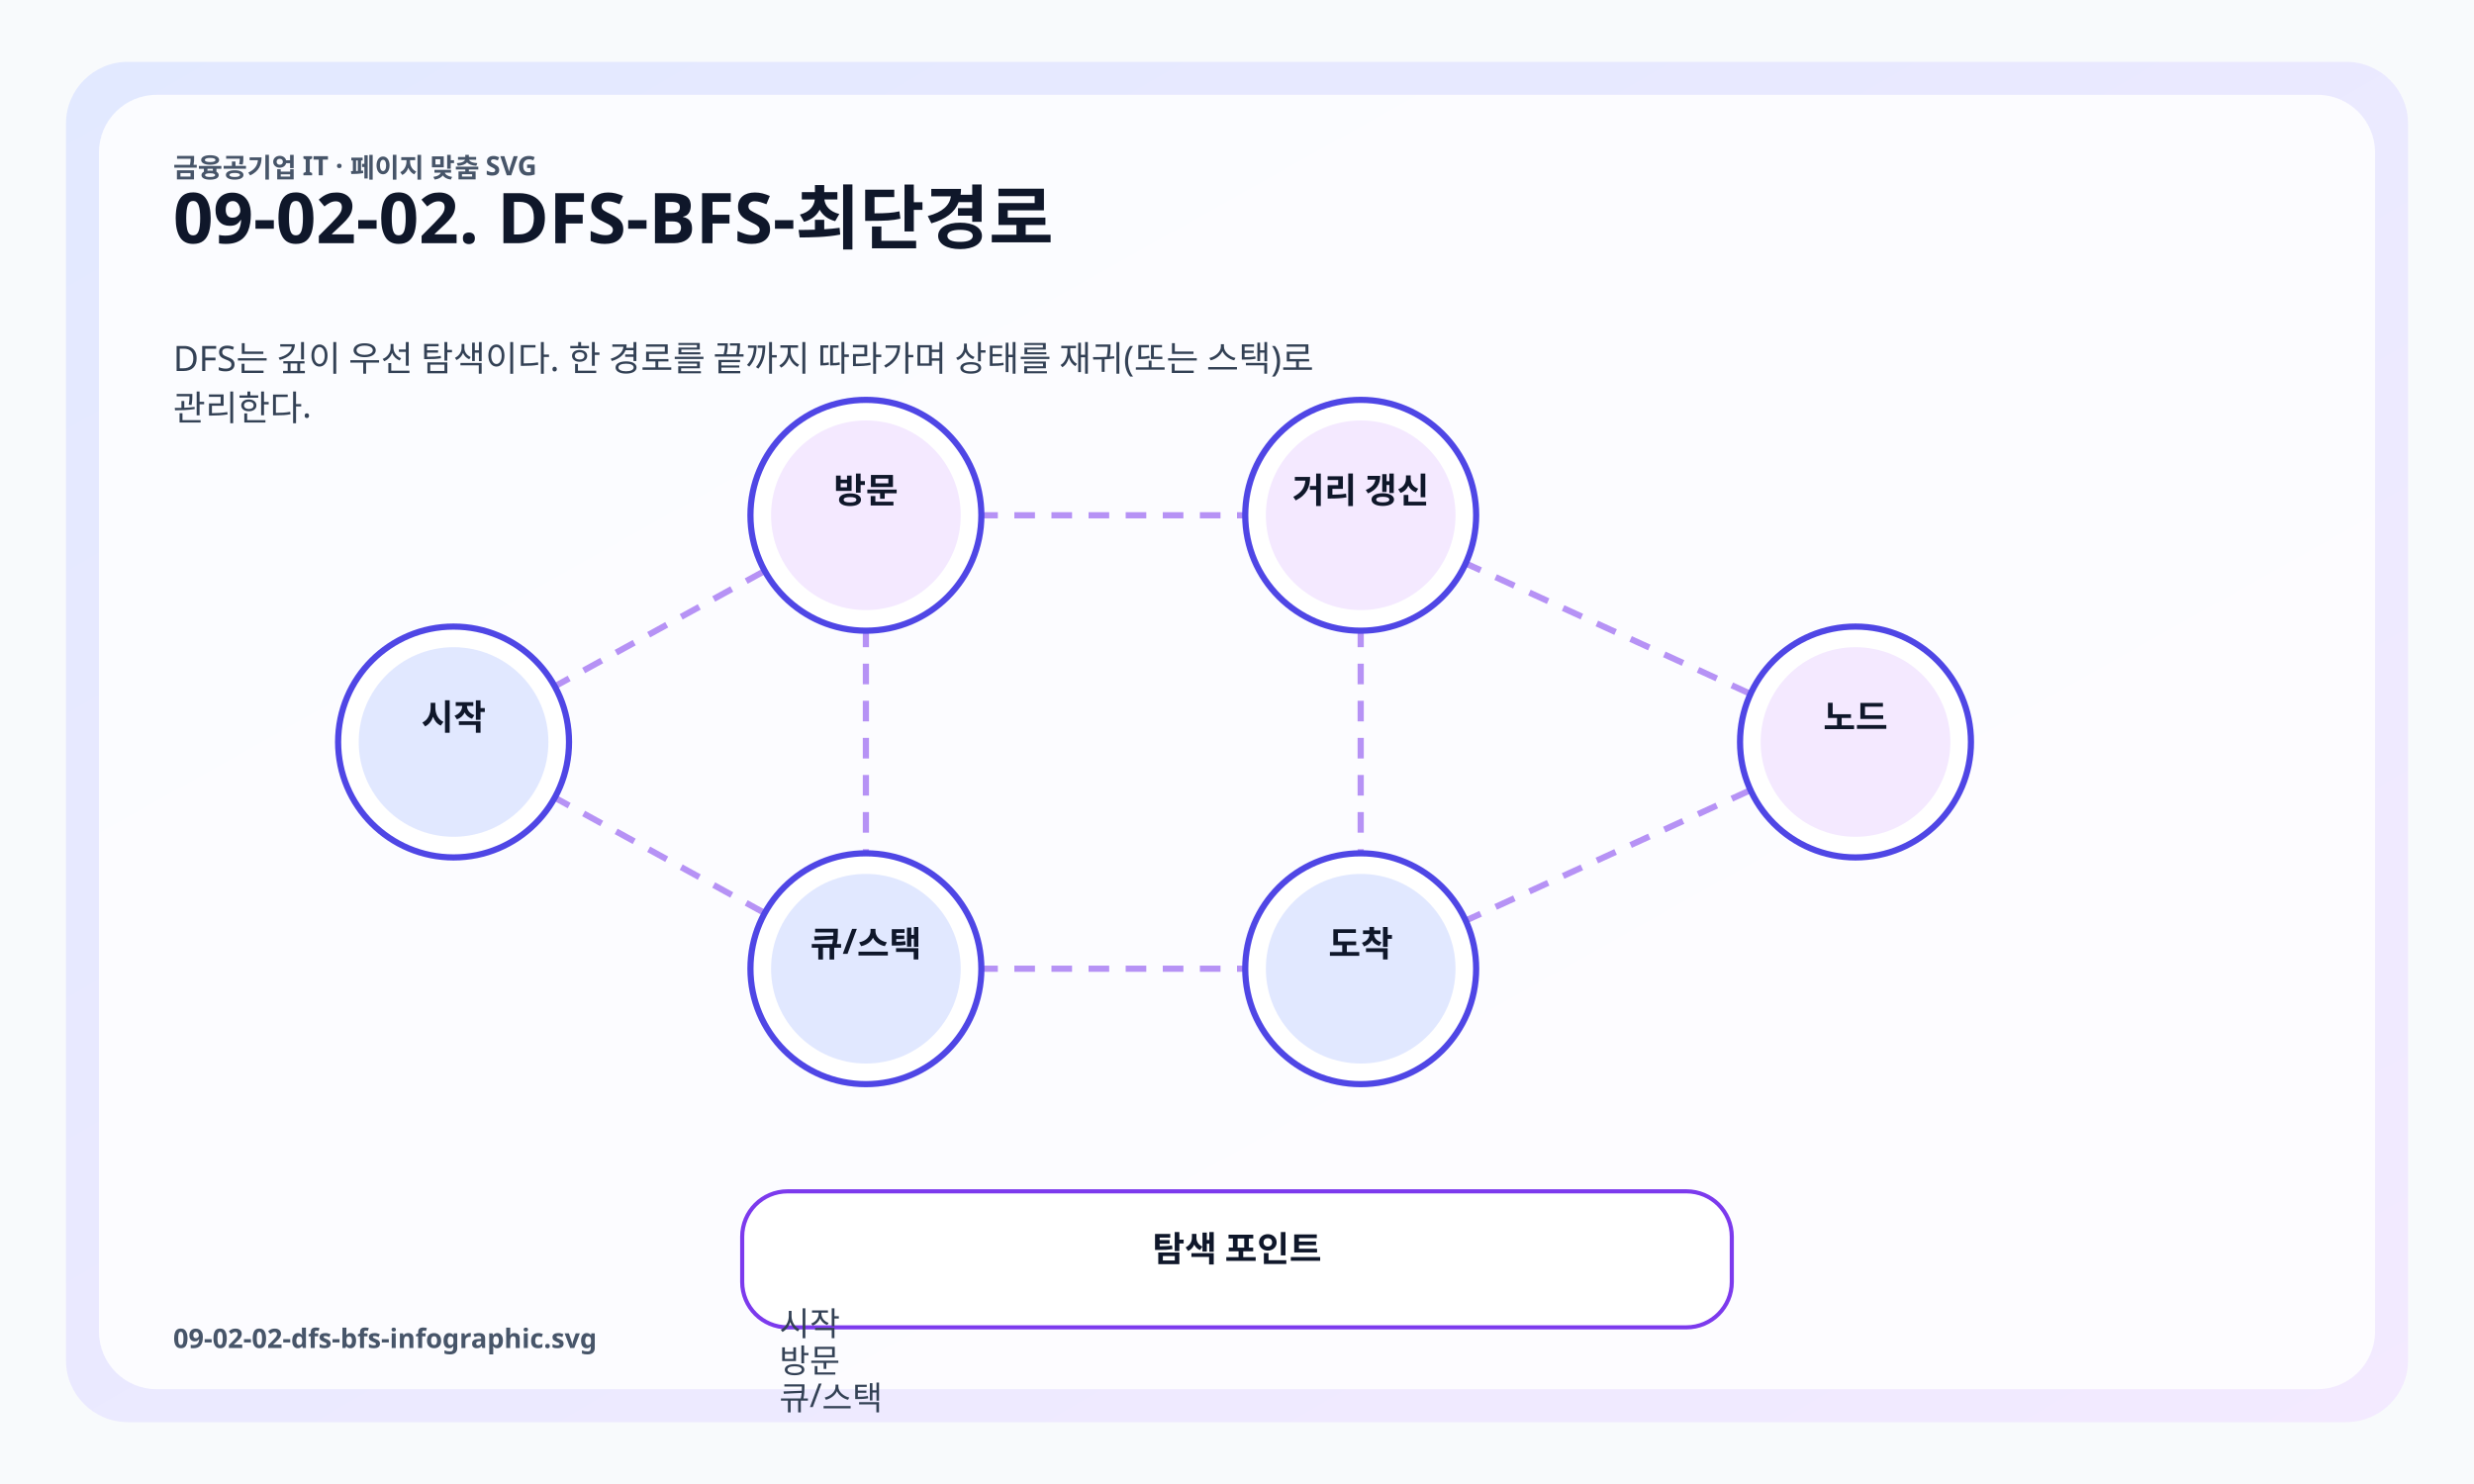
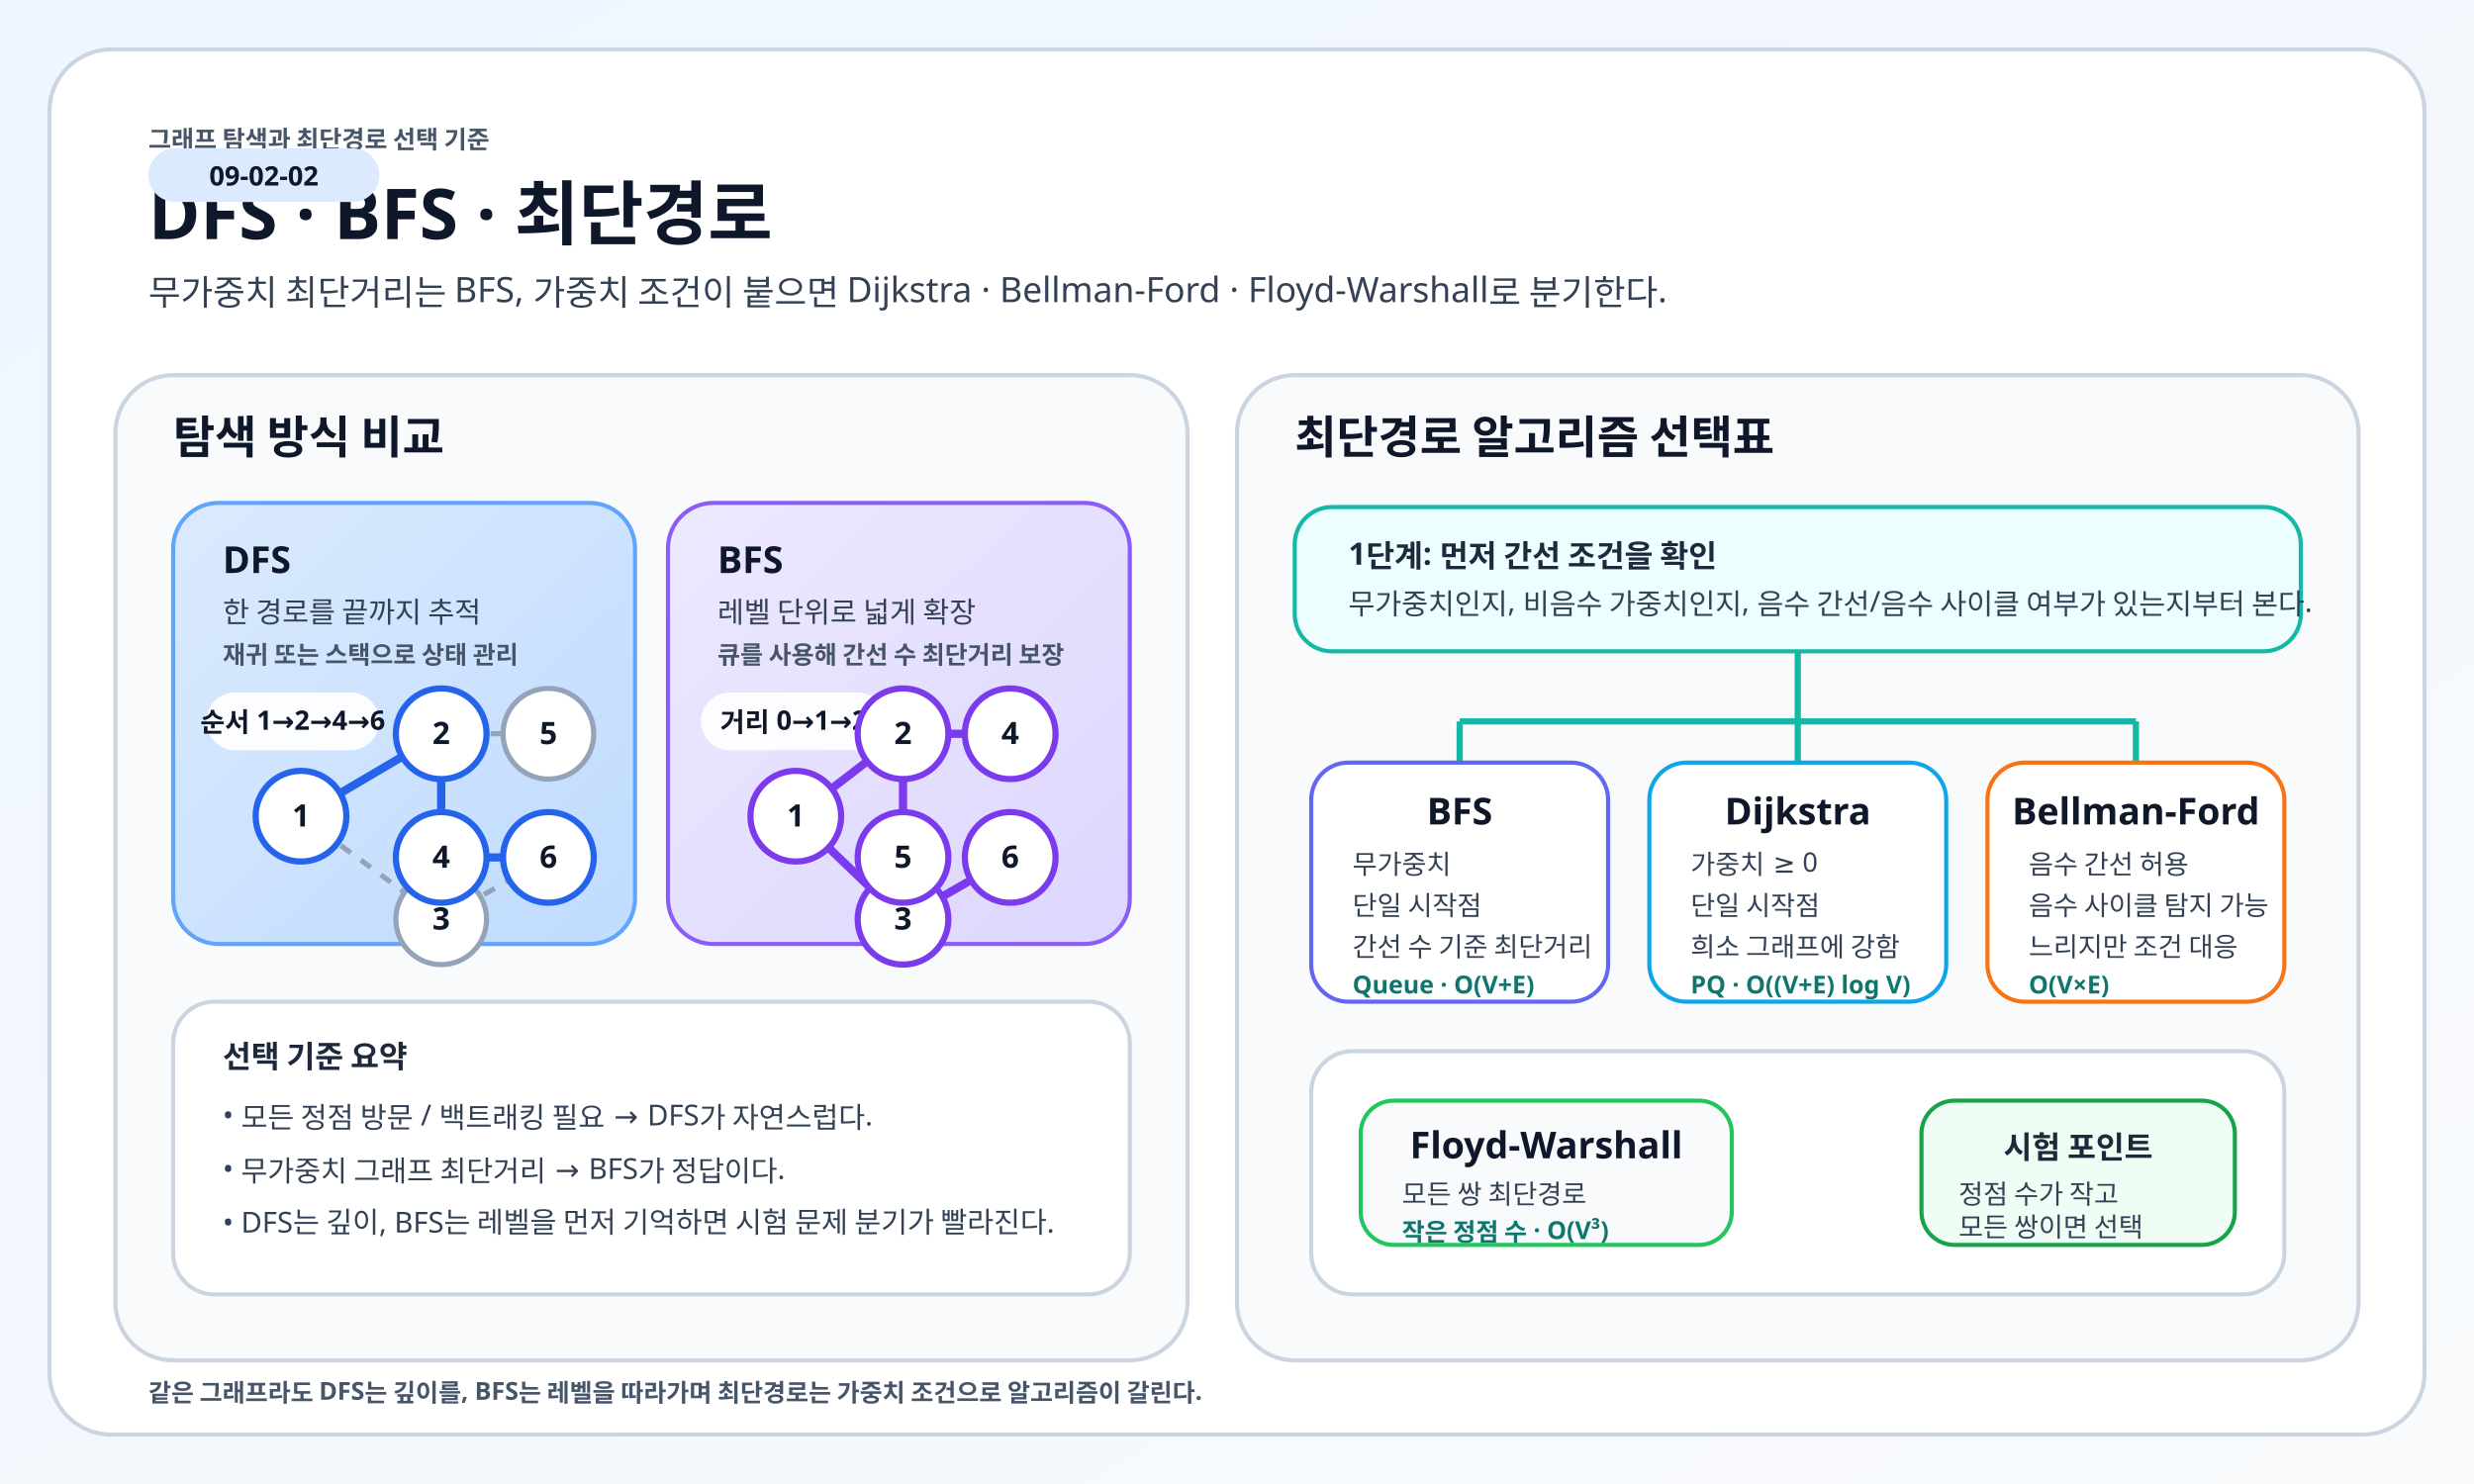
<svg xmlns="http://www.w3.org/2000/svg" width="1200" height="720" viewBox="0 0 1200 720" role="img" aria-labelledby="title desc">
  <defs>
-     <linearGradient id="grad-09-02-02-dfs-bfs-infographic.svg" x1="0" y1="0" x2="1" y2="1">
-       <stop offset="0%" stop-color="#e0e7ff" />
-       <stop offset="100%" stop-color="#f3e8ff" />
+     <linearGradient id="bg" x1="0" y1="0" x2="1" y2="1">
+       <stop offset="0%" stop-color="#eff6ff" />
+       <stop offset="100%" stop-color="#f8fafc" />
    </linearGradient>
-     <linearGradient id="line-09-02-02-dfs-bfs-infographic.svg" x1="0" y1="0" x2="1" y2="0">
-       <stop offset="0%" stop-color="#4f46e5" />
-       <stop offset="100%" stop-color="#7c3aed" />
+     <linearGradient id="dfsGrad" x1="0" y1="0" x2="1" y2="1">
+       <stop offset="0%" stop-color="#dbeafe" />
+       <stop offset="100%" stop-color="#bfdbfe" />
+     </linearGradient>
+     <linearGradient id="bfsGrad" x1="0" y1="0" x2="1" y2="1">
+       <stop offset="0%" stop-color="#ede9fe" />
+       <stop offset="100%" stop-color="#ddd6fe" />
+     </linearGradient>
+     <linearGradient id="pathGrad" x1="0" y1="0" x2="1" y2="0">
+       <stop offset="0%" stop-color="#14b8a6" />
+       <stop offset="100%" stop-color="#0f766e" />
    </linearGradient>
    <style>
-       .title { font: 700 34px 'Pretendard','Noto Sans KR',sans-serif; fill: #0f172a; }
+       .title { font: 800 34px 'Pretendard','Noto Sans KR',sans-serif; fill: #0f172a; }
      .subtitle { font: 500 17px 'Pretendard','Noto Sans KR',sans-serif; fill: #334155; }
-       .label { font: 700 17px 'Pretendard','Noto Sans KR',sans-serif; fill: #0f172a; }
-       .body { font: 500 16px 'Pretendard','Noto Sans KR',sans-serif; fill: #334155; }
-       .small { font: 600 13px 'Pretendard','Noto Sans KR',sans-serif; fill: #475569; }
-       .cap { font: 700 14px 'Pretendard','Noto Sans KR',sans-serif; fill: #0f172a; }
+       .panelTitle { font: 800 22px 'Pretendard','Noto Sans KR',sans-serif; fill: #0f172a; }
+       .sectionLabel { font: 700 15px 'Pretendard','Noto Sans KR',sans-serif; fill: #1e293b; }
+       .body { font: 500 14px 'Pretendard','Noto Sans KR',sans-serif; fill: #334155; }
+       .small { font: 600 12px 'Pretendard','Noto Sans KR',sans-serif; fill: #475569; }
+       .chip { font: 700 13px 'Pretendard','Noto Sans KR',sans-serif; fill: #0f172a; }
+       .node { font: 700 15px 'Pretendard','Noto Sans KR',sans-serif; fill: #0f172a; }
+       .cardTitle { font: 800 18px 'Pretendard','Noto Sans KR',sans-serif; fill: #0f172a; }
+       .cardBody { font: 500 13px 'Pretendard','Noto Sans KR',sans-serif; fill: #334155; }
+       .complexity { font: 700 12px 'Pretendard','Noto Sans KR',sans-serif; fill: #0f766e; }
    </style>
  </defs>
-   <rect width="1200" height="720" fill="#f8fafc" />
-   <rect x="32" y="30" width="1136" height="660" rx="30" fill="url(#grad-09-02-02-dfs-bfs-infographic.svg)" opacity="0.9" />
-   <rect x="48" y="46" width="1104" height="628" rx="28" fill="white" />
-   <rect x="48" y="46" width="1104" height="628" rx="28" fill="url(#grad-09-02-02-dfs-bfs-infographic.svg)" opacity="0.14" />
-   <text class="small" x="84" y="86">금융공기업 IT · 페이지 맞춤 SVG</text>
-   <text class="title" x="84" y="118" text-anchor="start">
-     <tspan x="84" dy="0">09-02-02. DFS-BFS-최단경로</tspan>
-   </text>
-   <text class="subtitle" x="84" y="180" text-anchor="start">
-     <tspan x="84" dy="0">DFS는 깊이 우선 탐색이다. 한 경로를 끝까지 따라가며 상태를 재귀(또는 스택)로</tspan>
-     <tspan x="84" dy="24">관리한다.</tspan>
-   </text>
-   <defs>
-     <marker id="arrow" viewBox="0 0 10 10" refX="9" refY="5" markerWidth="8" markerHeight="8" orient="auto-start-reverse">
-       <path d="M 0 0 L 10 5 L 0 10 z" fill="#7c3aed" />
-     </marker>
-   </defs>
-   <line x1="220" y1="360" x2="420" y2="250" stroke="#7c3aed" stroke-width="3" stroke-dasharray="10 8" opacity="0.55">
-     <animate attributeName="stroke-dashoffset" from="0" to="-72" dur="5s" repeatCount="indefinite" />
-   </line>
-   <line x1="220" y1="360" x2="420" y2="470" stroke="#7c3aed" stroke-width="3" stroke-dasharray="10 8" opacity="0.55">
-     <animate attributeName="stroke-dashoffset" from="0" to="-72" dur="5s" repeatCount="indefinite" />
-   </line>
-   <line x1="420" y1="250" x2="660" y2="250" stroke="#7c3aed" stroke-width="3" stroke-dasharray="10 8" opacity="0.55">
-     <animate attributeName="stroke-dashoffset" from="0" to="-72" dur="5s" repeatCount="indefinite" />
-   </line>
-   <line x1="420" y1="470" x2="660" y2="470" stroke="#7c3aed" stroke-width="3" stroke-dasharray="10 8" opacity="0.55">
-     <animate attributeName="stroke-dashoffset" from="0" to="-72" dur="5s" repeatCount="indefinite" />
-   </line>
-   <line x1="660" y1="250" x2="900" y2="360" stroke="#7c3aed" stroke-width="3" stroke-dasharray="10 8" opacity="0.55">
-     <animate attributeName="stroke-dashoffset" from="0" to="-72" dur="5s" repeatCount="indefinite" />
-   </line>
-   <line x1="660" y1="470" x2="900" y2="360" stroke="#7c3aed" stroke-width="3" stroke-dasharray="10 8" opacity="0.55">
-     <animate attributeName="stroke-dashoffset" from="0" to="-72" dur="5s" repeatCount="indefinite" />
-   </line>
-   <line x1="420" y1="250" x2="420" y2="470" stroke="#7c3aed" stroke-width="3" stroke-dasharray="10 8" opacity="0.55">
-     <animate attributeName="stroke-dashoffset" from="0" to="-72" dur="5s" repeatCount="indefinite" />
-   </line>
-   <line x1="660" y1="250" x2="660" y2="470" stroke="#7c3aed" stroke-width="3" stroke-dasharray="10 8" opacity="0.55">
-     <animate attributeName="stroke-dashoffset" from="0" to="-72" dur="5s" repeatCount="indefinite" />
-   </line>
-   <circle cx="220" cy="360" r="56" fill="white" stroke="#4f46e5" stroke-width="3" />
-   <circle cx="220" cy="360" r="46" fill="#e0e7ff" opacity="0.95" />
-   <text class="label" x="220" y="354" text-anchor="middle">
-     <tspan x="220" dy="0">시작</tspan>
-   </text>
-   <circle cx="420" cy="250" r="56" fill="white" stroke="#4f46e5" stroke-width="3" />
-   <circle cx="420" cy="250" r="46" fill="#f3e8ff" opacity="0.95" />
-   <text class="label" x="420" y="244" text-anchor="middle">
-     <tspan x="420" dy="0">방문</tspan>
-   </text>
-   <circle cx="420" cy="470" r="56" fill="white" stroke="#4f46e5" stroke-width="3" />
-   <circle cx="420" cy="470" r="46" fill="#e0e7ff" opacity="0.95" />
-   <text class="label" x="420" y="464" text-anchor="middle">
-     <tspan x="420" dy="0">큐/스택</tspan>
-   </text>
-   <circle cx="660" cy="250" r="56" fill="white" stroke="#4f46e5" stroke-width="3" />
-   <circle cx="660" cy="250" r="46" fill="#f3e8ff" opacity="0.95" />
-   <text class="label" x="660" y="244" text-anchor="middle">
-     <tspan x="660" dy="0">거리 갱신</tspan>
-   </text>
-   <circle cx="660" cy="470" r="56" fill="white" stroke="#4f46e5" stroke-width="3" />
-   <circle cx="660" cy="470" r="46" fill="#e0e7ff" opacity="0.95" />
-   <text class="label" x="660" y="464" text-anchor="middle">
-     <tspan x="660" dy="0">도착</tspan>
-   </text>
-   <circle cx="900" cy="360" r="56" fill="white" stroke="#4f46e5" stroke-width="3" />
-   <circle cx="900" cy="360" r="46" fill="#f3e8ff" opacity="0.95" />
-   <text class="label" x="900" y="354" text-anchor="middle">
-     <tspan x="900" dy="0">노드</tspan>
-   </text>
-   <rect x="360" y="578" width="480" height="66" rx="22" fill="#ffffff" stroke="#7c3aed" stroke-width="2" />
-   <text class="label" x="600" y="612" text-anchor="middle">
-     <tspan x="600" dy="0">탐색 포인트</tspan>
-   </text>
-   <text class="body" x="378" y="648" text-anchor="start">
-     <tspan x="378" dy="0">시작</tspan>
-     <tspan x="378" dy="18">방문</tspan>
-     <tspan x="378" dy="18">큐/스택</tspan>
-   </text>
-   <text class="small" x="84" y="654">09-02-02-dfs-bfs-infographic.svg</text>
+   <rect width="1200" height="720" fill="url(#bg)" />
+   <rect x="24" y="24" width="1152" height="672" rx="30" fill="#ffffff" stroke="#cbd5e1" stroke-width="2" />
+   <text class="small" x="72" y="72">그래프 탐색과 최단경로 선택 기준</text>
+   <text class="title" x="72" y="116">DFS · BFS · 최단경로</text>
+   <text class="subtitle" x="72" y="148">무가중치 최단거리는 BFS, 가중치 조건이 붙으면 Dijkstra · Bellman-Ford · Floyd-Warshall로 분기한다.</text>
+   <rect x="56" y="182" width="520" height="478" rx="28" fill="#f8fafc" stroke="#cbd5e1" stroke-width="2" />
+   <rect x="600" y="182" width="544" height="478" rx="28" fill="#f8fafc" stroke="#cbd5e1" stroke-width="2" />
+   <text class="panelTitle" x="84" y="220">탐색 방식 비교</text>
+   <text class="panelTitle" x="628" y="220">최단경로 알고리즘 선택표</text>
+   <rect x="84" y="244" width="224" height="214" rx="22" fill="url(#dfsGrad)" stroke="#60a5fa" stroke-width="2" />
+   <rect x="324" y="244" width="224" height="214" rx="22" fill="url(#bfsGrad)" stroke="#8b5cf6" stroke-width="2" />
+   <text class="cardTitle" x="108" y="278">DFS</text>
+   <text class="body" x="108" y="302">한 경로를 끝까지 추적</text>
+   <text class="small" x="108" y="322">재귀 또는 스택으로 상태 관리</text>
+   <rect x="100" y="336" width="84" height="28" rx="14" fill="#ffffff" opacity="0.92" />
+   <text class="chip" x="142" y="355" text-anchor="middle">순서 1→2→4→6</text>
+   <line x1="146" y1="396" x2="214" y2="356" stroke="#2563eb" stroke-width="4" stroke-linecap="round" />
+   <line x1="214" y1="356" x2="214" y2="416" stroke="#2563eb" stroke-width="4" stroke-linecap="round" />
+   <line x1="214" y1="416" x2="266" y2="416" stroke="#2563eb" stroke-width="4" stroke-linecap="round" />
+   <line x1="146" y1="396" x2="214" y2="446" stroke="#94a3b8" stroke-width="2.5" stroke-dasharray="6 6" />
+   <line x1="214" y1="356" x2="266" y2="356" stroke="#94a3b8" stroke-width="2.5" stroke-dasharray="6 6" />
+   <line x1="214" y1="446" x2="266" y2="416" stroke="#94a3b8" stroke-width="2.5" stroke-dasharray="6 6" />
+   <circle cx="146" cy="396" r="22" fill="#ffffff" stroke="#2563eb" stroke-width="3" />
+   <circle cx="214" cy="356" r="22" fill="#ffffff" stroke="#2563eb" stroke-width="3" />
+   <circle cx="214" cy="446" r="22" fill="#ffffff" stroke="#94a3b8" stroke-width="2.5" />
+   <circle cx="266" cy="356" r="22" fill="#ffffff" stroke="#94a3b8" stroke-width="2.5" />
+   <circle cx="214" cy="416" r="22" fill="#ffffff" stroke="#2563eb" stroke-width="3" />
+   <circle cx="266" cy="416" r="22" fill="#ffffff" stroke="#2563eb" stroke-width="3" />
+   <text class="node" x="146" y="401" text-anchor="middle">1</text>
+   <text class="node" x="214" y="361" text-anchor="middle">2</text>
+   <text class="node" x="214" y="451" text-anchor="middle">3</text>
+   <text class="node" x="266" y="361" text-anchor="middle">5</text>
+   <text class="node" x="214" y="421" text-anchor="middle">4</text>
+   <text class="node" x="266" y="421" text-anchor="middle">6</text>
+   <text class="cardTitle" x="348" y="278">BFS</text>
+   <text class="body" x="348" y="302">레벨 단위로 넓게 확장</text>
+   <text class="small" x="348" y="322">큐를 사용해 간선 수 최단거리 보장</text>
+   <rect x="340" y="336" width="90" height="28" rx="14" fill="#ffffff" opacity="0.92" />
+   <text class="chip" x="385" y="355" text-anchor="middle">거리 0→1→2</text>
+   <line x1="386" y1="396" x2="438" y2="356" stroke="#7c3aed" stroke-width="4" stroke-linecap="round" />
+   <line x1="386" y1="396" x2="438" y2="446" stroke="#7c3aed" stroke-width="4" stroke-linecap="round" />
+   <line x1="438" y1="356" x2="490" y2="356" stroke="#7c3aed" stroke-width="4" stroke-linecap="round" />
+   <line x1="438" y1="356" x2="438" y2="416" stroke="#7c3aed" stroke-width="4" stroke-linecap="round" />
+   <line x1="438" y1="446" x2="490" y2="416" stroke="#7c3aed" stroke-width="4" stroke-linecap="round" />
+   <circle cx="386" cy="396" r="22" fill="#ffffff" stroke="#7c3aed" stroke-width="3" />
+   <circle cx="438" cy="356" r="22" fill="#ffffff" stroke="#7c3aed" stroke-width="3" />
+   <circle cx="438" cy="446" r="22" fill="#ffffff" stroke="#7c3aed" stroke-width="3" />
+   <circle cx="490" cy="356" r="22" fill="#ffffff" stroke="#7c3aed" stroke-width="3" />
+   <circle cx="438" cy="416" r="22" fill="#ffffff" stroke="#7c3aed" stroke-width="3" />
+   <circle cx="490" cy="416" r="22" fill="#ffffff" stroke="#7c3aed" stroke-width="3" />
+   <text class="node" x="386" y="401" text-anchor="middle">1</text>
+   <text class="node" x="438" y="361" text-anchor="middle">2</text>
+   <text class="node" x="438" y="451" text-anchor="middle">3</text>
+   <text class="node" x="490" y="361" text-anchor="middle">4</text>
+   <text class="node" x="438" y="421" text-anchor="middle">5</text>
+   <text class="node" x="490" y="421" text-anchor="middle">6</text>
+   <rect x="84" y="486" width="464" height="142" rx="20" fill="#ffffff" stroke="#cbd5e1" stroke-width="2" />
+   <text class="sectionLabel" x="108" y="518">선택 기준 요약</text>
+   <text class="body" x="108" y="546">• 모든 정점 방문 / 백트래킹 필요 → DFS가 자연스럽다.</text>
+   <text class="body" x="108" y="572">• 무가중치 그래프 최단거리 → BFS가 정답이다.</text>
+   <text class="body" x="108" y="598">• DFS는 깊이, BFS는 레벨을 먼저 기억하면 시험 문제 분기가 빨라진다.</text>
+   <rect x="628" y="246" width="488" height="70" rx="18" fill="#ecfeff" stroke="#14b8a6" stroke-width="2" />
+   <text class="sectionLabel" x="654" y="274">1단계: 먼저 간선 조건을 확인</text>
+   <text class="body" x="654" y="298">무가중치인지, 비음수 가중치인지, 음수 간선/음수 사이클 여부가 있는지부터 본다.</text>
+   <line x1="872" y1="316" x2="872" y2="350" stroke="#14b8a6" stroke-width="3" />
+   <line x1="708" y1="350" x2="1036" y2="350" stroke="#14b8a6" stroke-width="3" />
+   <line x1="708" y1="350" x2="708" y2="370" stroke="#14b8a6" stroke-width="3" />
+   <line x1="872" y1="350" x2="872" y2="370" stroke="#14b8a6" stroke-width="3" />
+   <line x1="1036" y1="350" x2="1036" y2="370" stroke="#14b8a6" stroke-width="3" />
+   <rect x="636" y="370" width="144" height="116" rx="18" fill="#ffffff" stroke="#6366f1" stroke-width="2" />
+   <rect x="800" y="370" width="144" height="116" rx="18" fill="#ffffff" stroke="#0ea5e9" stroke-width="2" />
+   <rect x="964" y="370" width="144" height="116" rx="18" fill="#ffffff" stroke="#f97316" stroke-width="2" />
+   <text class="cardTitle" x="708" y="400" text-anchor="middle">BFS</text>
+   <text class="cardBody" x="656" y="424">무가중치</text>
+   <text class="cardBody" x="656" y="444">단일 시작점</text>
+   <text class="cardBody" x="656" y="464">간선 수 기준 최단거리</text>
+   <text class="complexity" x="656" y="482">Queue · O(V+E)</text>
+   <text class="cardTitle" x="872" y="400" text-anchor="middle">Dijkstra</text>
+   <text class="cardBody" x="820" y="424">가중치 ≥ 0</text>
+   <text class="cardBody" x="820" y="444">단일 시작점</text>
+   <text class="cardBody" x="820" y="464">희소 그래프에 강함</text>
+   <text class="complexity" x="820" y="482">PQ · O((V+E) log V)</text>
+   <text class="cardTitle" x="1036" y="400" text-anchor="middle">Bellman-Ford</text>
+   <text class="cardBody" x="984" y="424">음수 간선 허용</text>
+   <text class="cardBody" x="984" y="444">음수 사이클 탐지 가능</text>
+   <text class="cardBody" x="984" y="464">느리지만 조건 대응</text>
+   <text class="complexity" x="984" y="482">O(V×E)</text>
+   <rect x="636" y="510" width="472" height="118" rx="20" fill="#ffffff" stroke="#cbd5e1" stroke-width="2" />
+   <rect x="660" y="534" width="180" height="70" rx="16" fill="#f8fafc" stroke="#22c55e" stroke-width="2" />
+   <text class="cardTitle" x="750" y="562" text-anchor="middle">Floyd-Warshall</text>
+   <text class="cardBody" x="680" y="584">모든 쌍 최단경로</text>
+   <text class="complexity" x="680" y="602">작은 정점 수 · O(V³)</text>
+   <path d="M 860 570 H 932" fill="none" stroke="url(#pathGrad)" stroke-width="8" stroke-linecap="round" stroke-dasharray="16 10">
+     <animate attributeName="stroke-dashoffset" from="0" to="-52" dur="3s" repeatCount="indefinite" />
+   </path>
+   <rect x="932" y="534" width="152" height="70" rx="16" fill="#f0fdf4" stroke="#16a34a" stroke-width="2" />
+   <text class="sectionLabel" x="1008" y="562" text-anchor="middle">시험 포인트</text>
+   <text class="cardBody" x="950" y="584">정점 수가 작고</text>
+   <text class="cardBody" x="950" y="600">모든 쌍이면 선택</text>
+   <rect x="72" y="72" width="112" height="26" rx="13" fill="#dbeafe" />
+   <text class="chip" x="128" y="90" text-anchor="middle">09-02-02</text>
+   <text class="small" x="72" y="680">같은 그래프라도 DFS는 깊이를, BFS는 레벨을 따라가며 최단경로는 가중치 조건으로 알고리즘이 갈린다.</text>
</svg>
